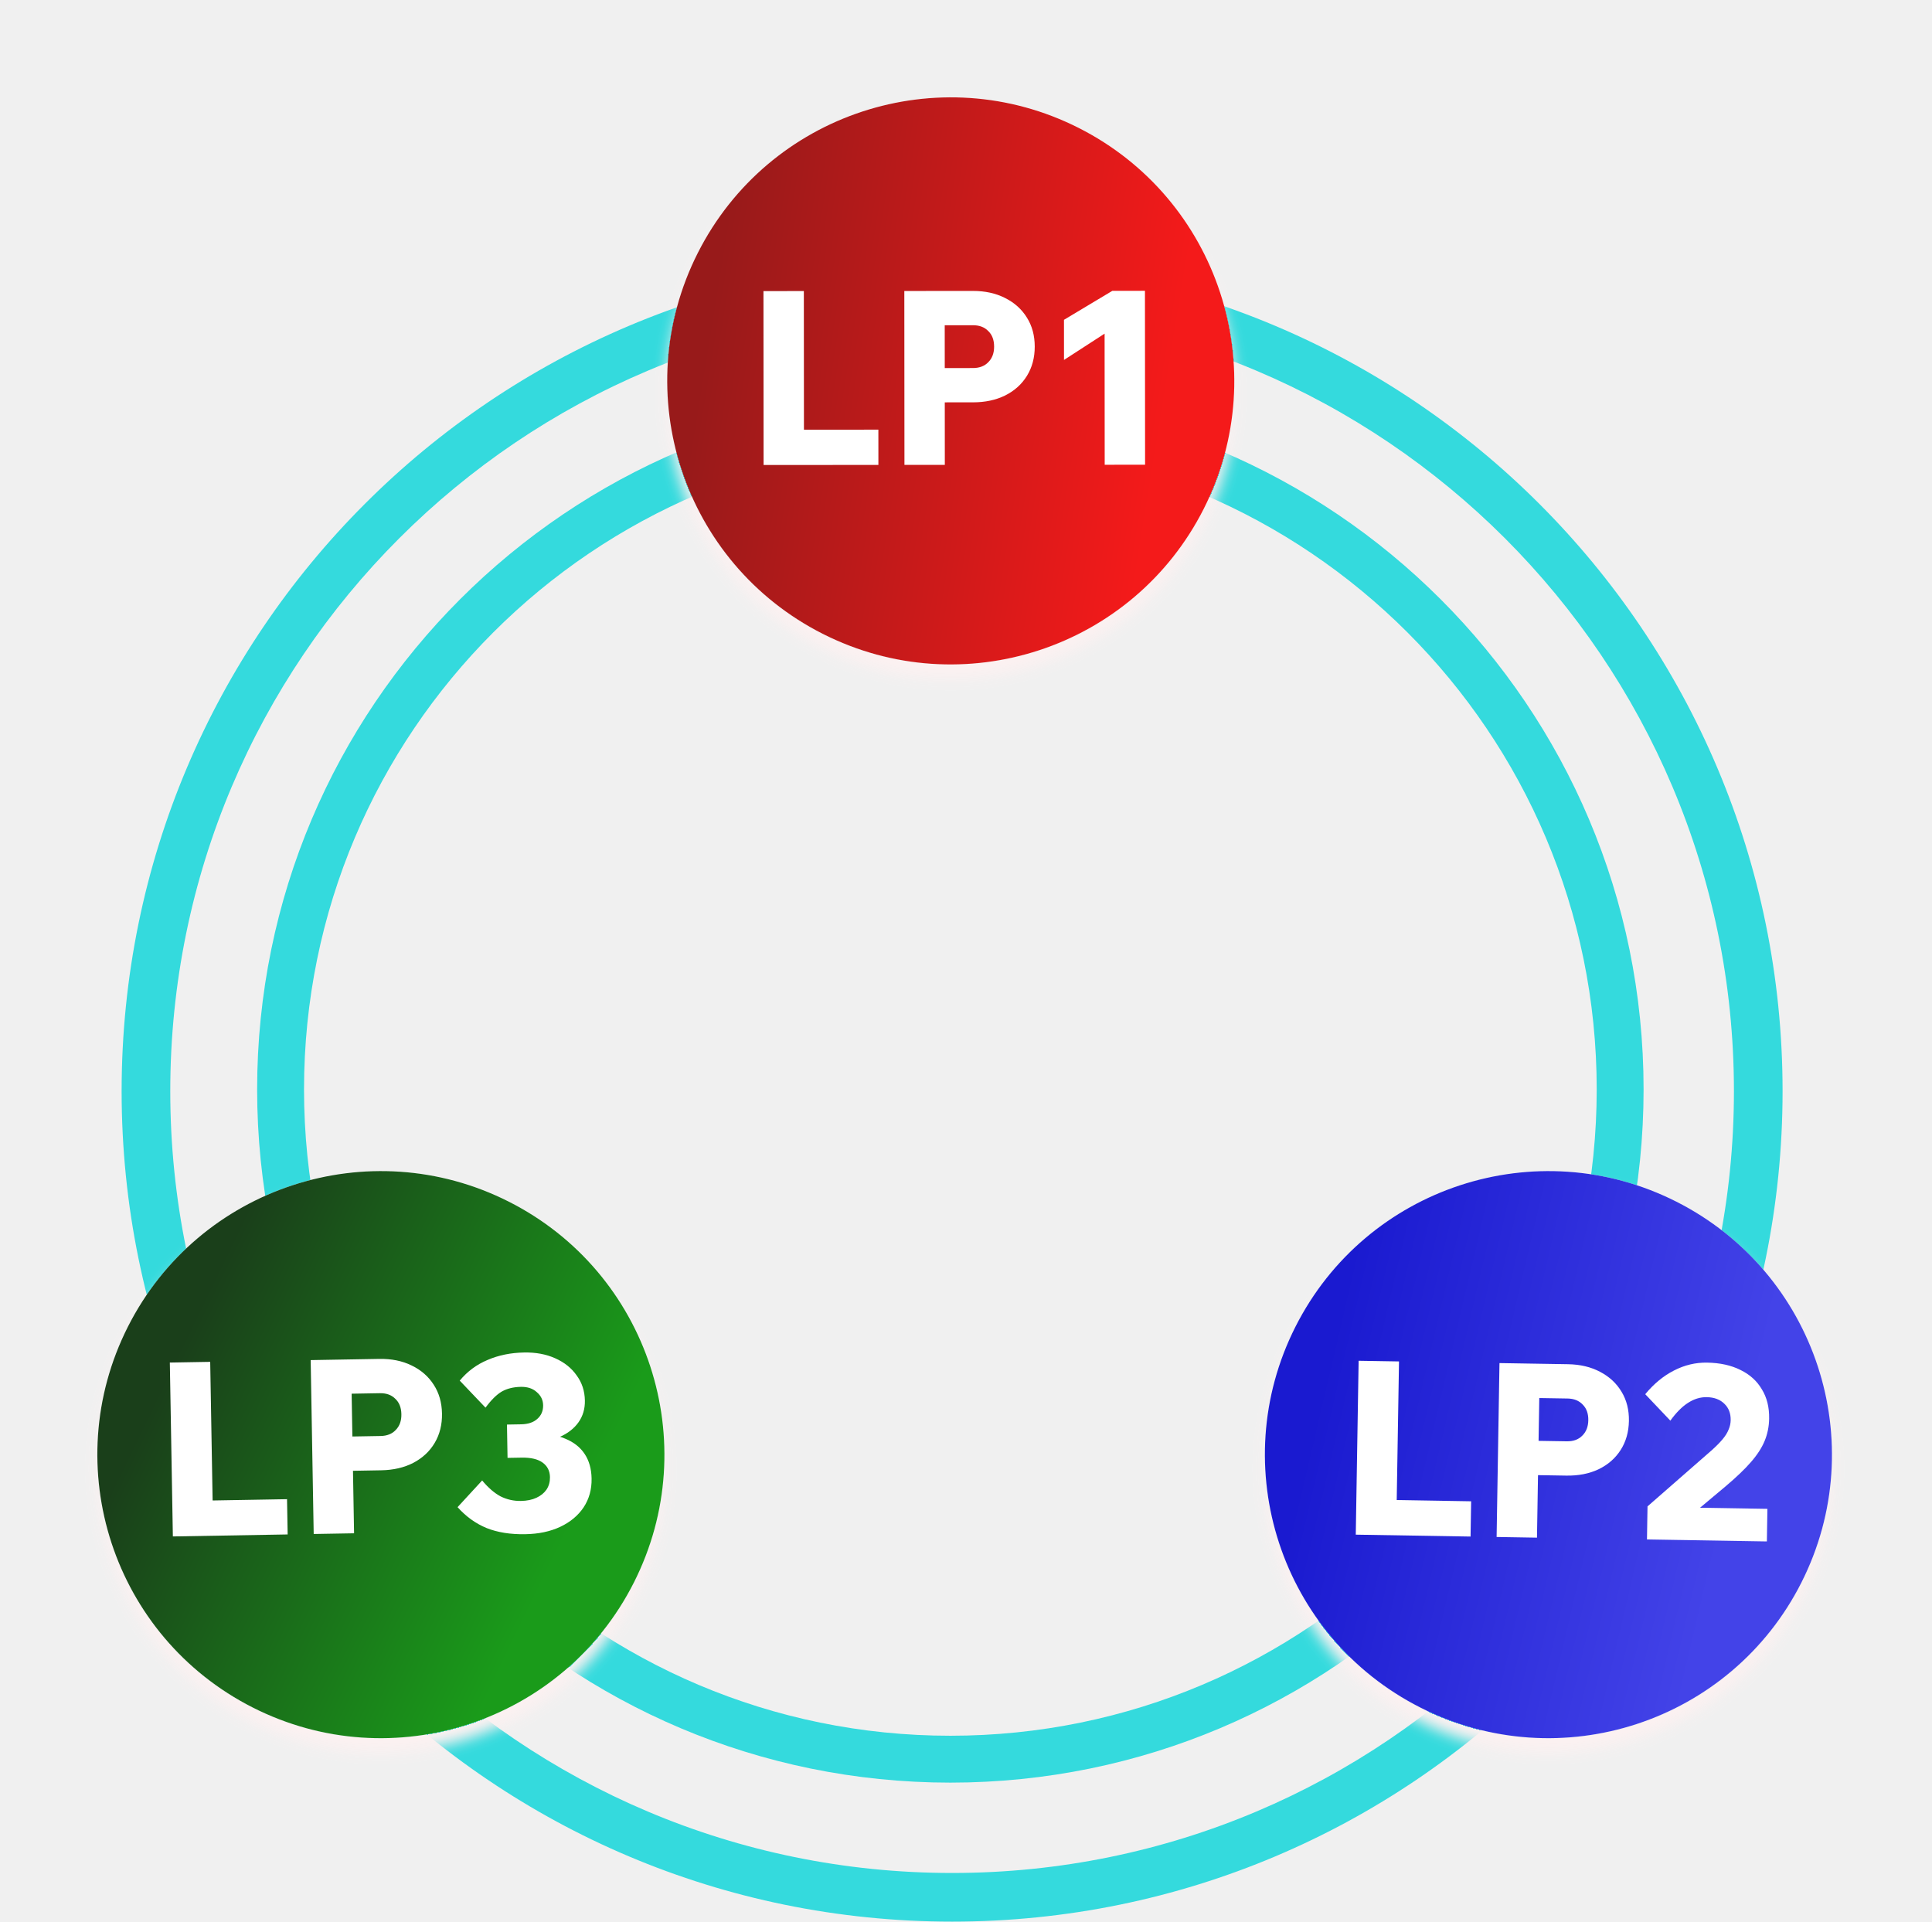
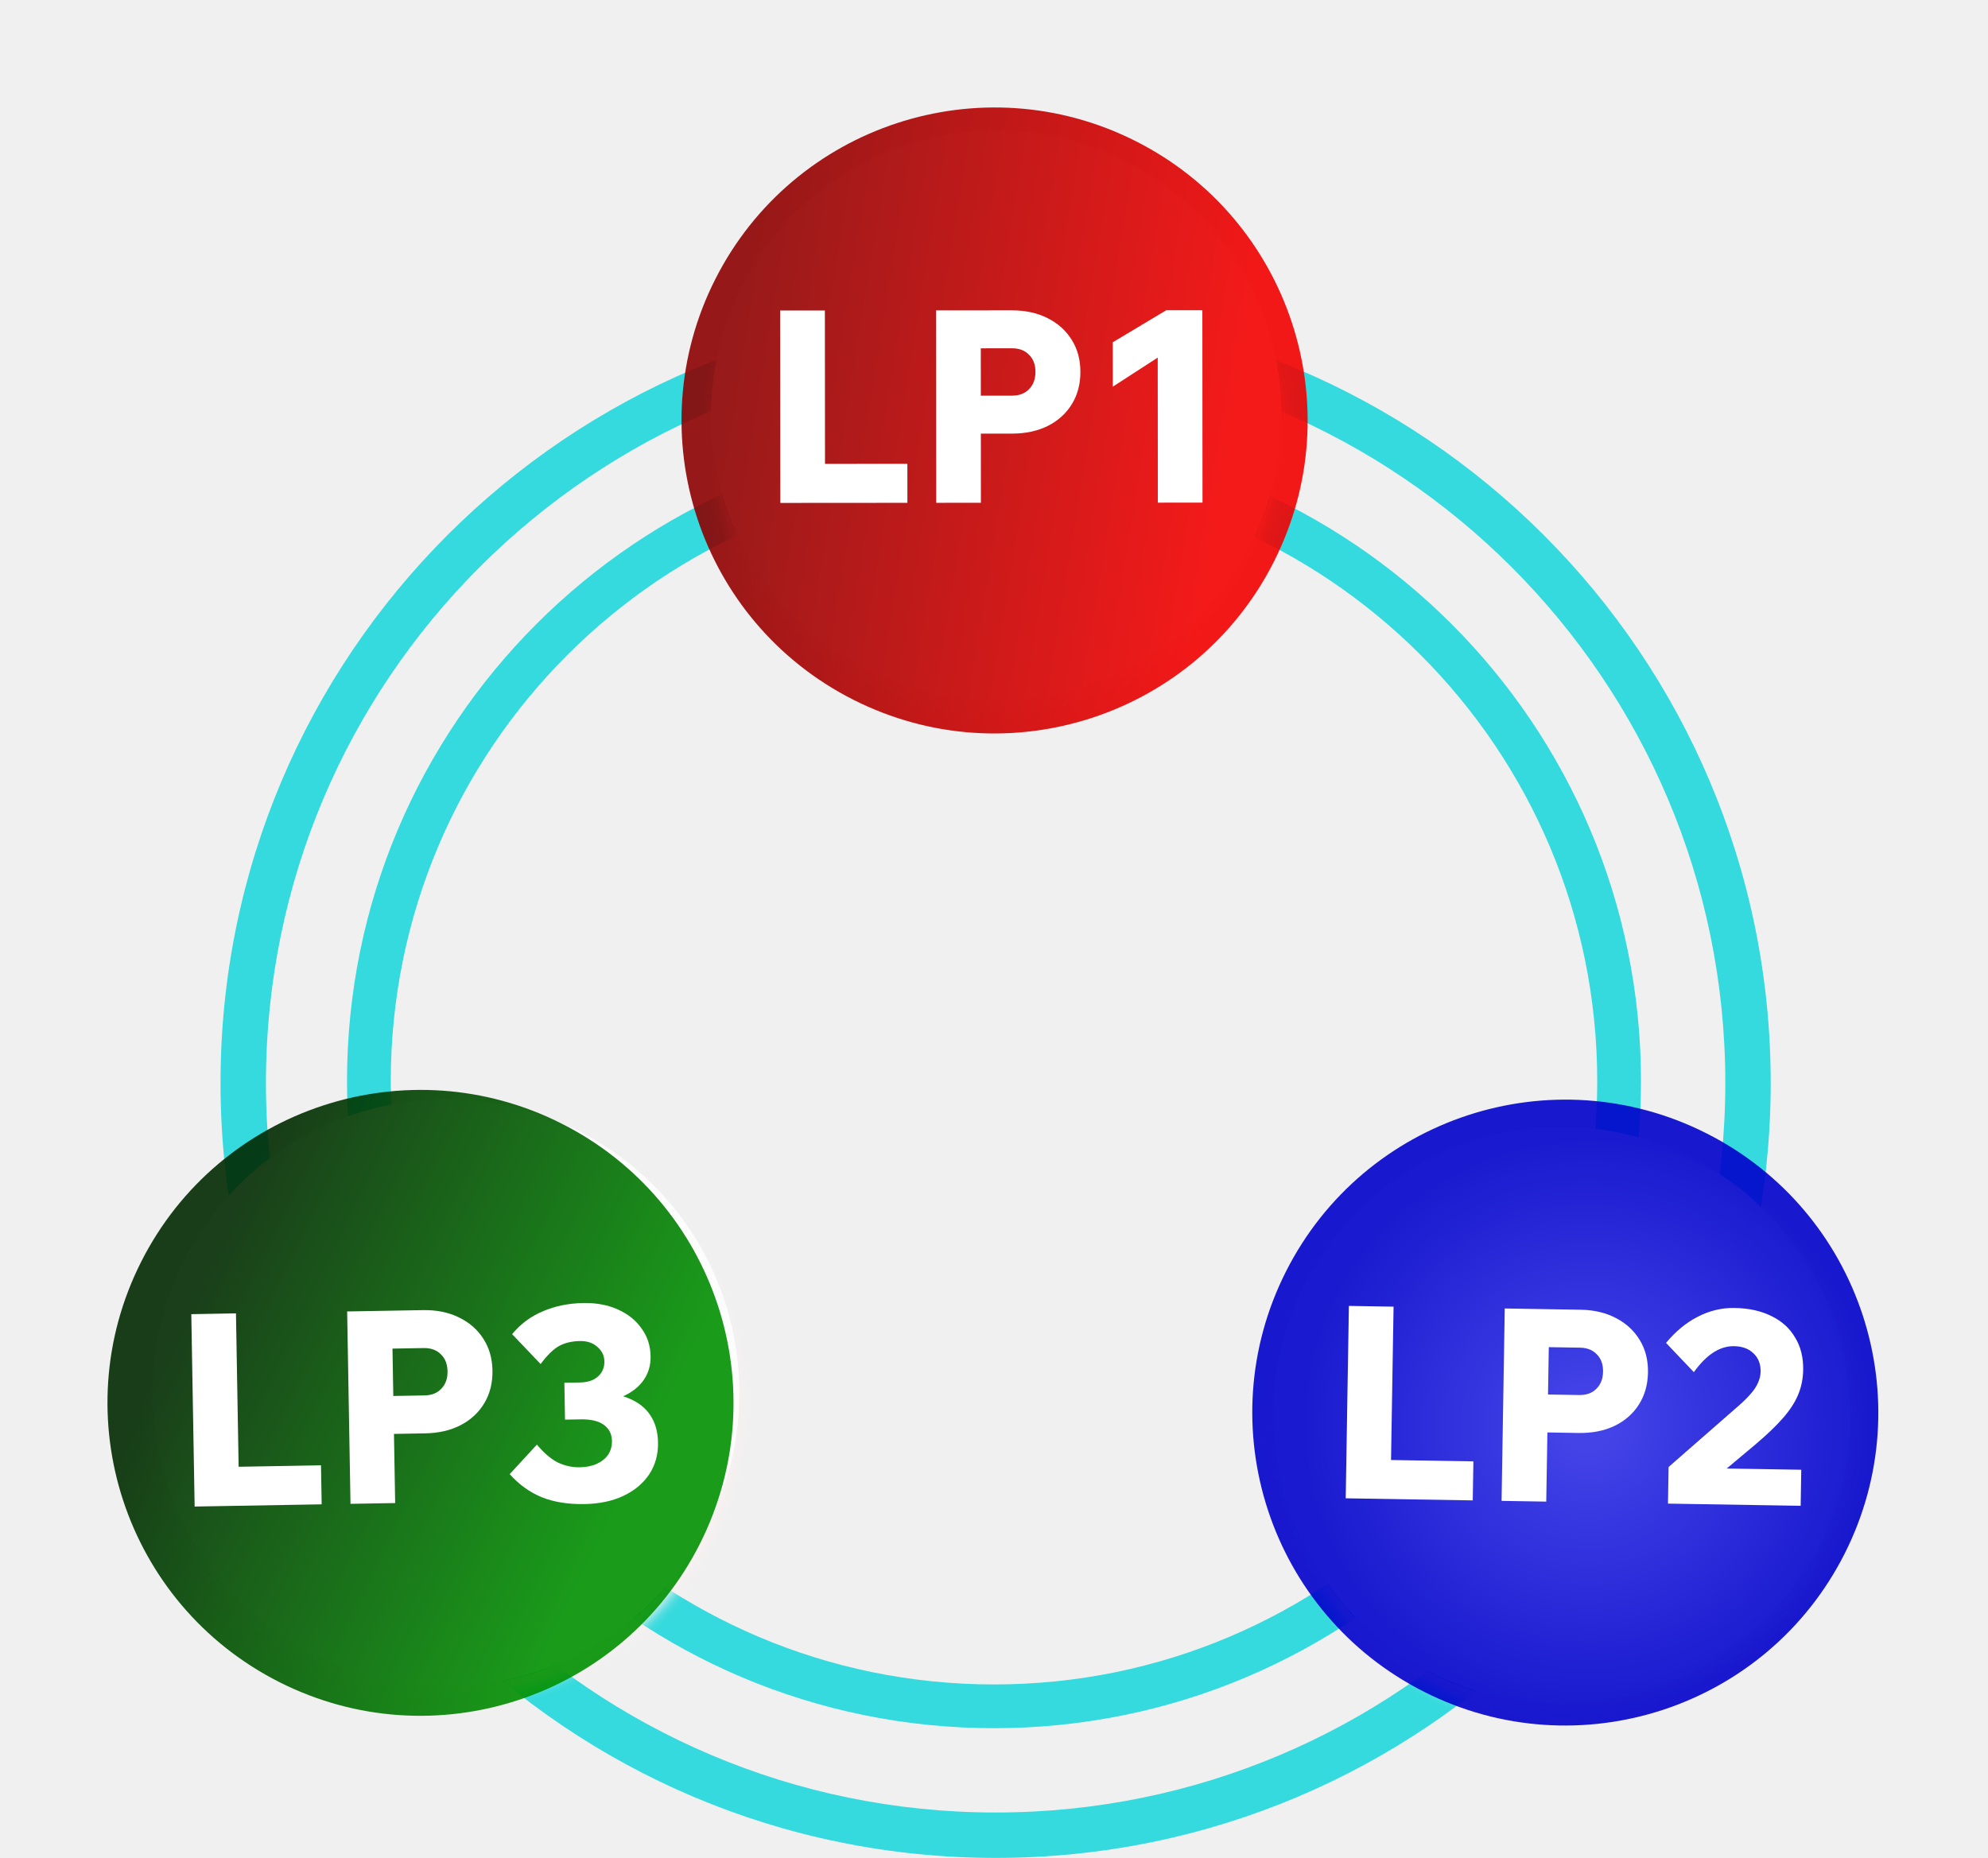
- <svg xmlns="http://www.w3.org/2000/svg" width="556" height="553" viewBox="0 0 556 553" fill="none">
-   <path d="M274 75C405.996 75 513 182.004 513 314C513 445.996 405.996 553 274 553C142.004 553 35 445.996 35 314C35 182.004 142.004 75 274 75ZM274 89C149.736 89 49 189.736 49 314C49 438.264 149.736 539 274 539C398.264 539 499 438.264 499 314C499 189.736 398.264 89 274 89Z" fill="#34DADD" />
-   <path d="M273.5 114C383.681 114 473 203.319 473 313.5C473 423.681 383.681 513 273.5 513C163.319 513 74 423.681 74 313.5C74 203.319 163.319 114 273.5 114ZM273.5 127.493C170.771 127.493 87.493 210.771 87.493 313.5C87.493 416.229 170.771 499.508 273.5 499.508C376.229 499.508 459.508 416.229 459.508 313.5C459.508 210.771 376.229 127.493 273.5 127.493Z" fill="#34DADD" />
-   <g filter="url(#filter0_d_127_37)">
-     <circle cx="273.613" cy="109.612" r="81.58" transform="rotate(-63.1794 273.613 109.612)" fill="#FDFDFD" />
+ <svg xmlns="http://www.w3.org/2000/svg" width="613" height="573" viewBox="0 0 613 573" fill="none">
+   <path d="M307 95C438.996 95 546 202.004 546 334C546 465.996 438.996 573 307 573C175.004 573 68 465.996 68 334C68 202.004 175.004 95 307 95ZM307 109C182.736 109 82 209.736 82 334C82 458.264 182.736 559 307 559C431.264 559 532 458.264 532 334C532 209.736 431.264 109 307 109Z" fill="#34DADD" />
+   <path d="M306.5 134C416.681 134 506 223.319 506 333.5C506 443.681 416.681 533 306.5 533C196.319 533 107 443.681 107 333.5C107 223.319 196.319 134 306.5 134ZM306.5 147.493C203.771 147.493 120.493 230.771 120.493 333.5C120.493 436.229 203.771 519.508 306.5 519.508C409.229 519.508 492.508 436.229 492.508 333.5C492.508 230.771 409.229 147.493 306.5 147.493Z" fill="#34DADD" />
+   <g filter="url(#filter0_d_130_2)">
+     <circle cx="307.213" cy="128.214" r="87.981" transform="rotate(-63.1794 307.213 128.214)" fill="#FDFDFD" />
  </g>
-   <g filter="url(#filter1_d_127_37)">
-     <circle cx="109.613" cy="418.612" r="81.58" transform="rotate(-63.1794 109.613 418.612)" fill="#FDFDFD" />
+   <g filter="url(#filter1_d_130_2)">
+     <circle cx="137.534" cy="429.534" r="90.453" transform="rotate(-63.1794 137.534 429.534)" fill="#FDFDFD" />
  </g>
-   <g filter="url(#filter2_d_127_37)">
-     <circle cx="445.613" cy="418.612" r="81.58" transform="rotate(-63.1794 445.613 418.612)" fill="#FDFDFD" />
+   <g filter="url(#filter2_d_130_2)">
+     <circle cx="481.51" cy="436.51" r="88.946" transform="rotate(-63.1794 481.51 436.51)" fill="#FDFDFD" />
  </g>
-   <circle cx="273.613" cy="109.612" r="81.58" transform="rotate(-63.1794 273.613 109.612)" fill="url(#paint0_linear_127_37)" fill-opacity="0.9" />
-   <path d="M252.789 133.794L219.749 133.818L219.713 83.768L231.333 83.76L231.362 123.66L252.782 123.644L252.789 133.794ZM271.906 133.78L260.287 133.788L260.25 83.738L279.99 83.724C283.49 83.721 286.57 84.396 289.231 85.747C291.939 87.099 294.04 88.987 295.535 91.412C297.03 93.791 297.779 96.567 297.781 99.741C297.784 102.914 297.039 105.715 295.548 108.142C294.056 110.57 291.958 112.462 289.252 113.817C286.593 115.126 283.513 115.781 280.013 115.784L271.193 115.79L271.186 105.92L280.006 105.914C281.873 105.913 283.342 105.351 284.415 104.231C285.534 103.11 286.093 101.616 286.091 99.749C286.09 97.836 285.529 96.343 284.408 95.271C283.334 94.151 281.864 93.593 279.997 93.594L271.877 93.6L271.906 133.78ZM320.119 83.694L329.499 83.688L329.536 133.738L317.916 133.746L317.888 96.016L306.203 103.585L306.195 92.035L320.119 83.694Z" fill="white" />
-   <circle cx="445.613" cy="418.612" r="81.58" transform="rotate(-63.1794 445.613 418.612)" fill="url(#paint1_linear_127_37)" fill-opacity="0.9" />
-   <path d="M423.205 442.186L390.169 441.641L390.994 391.598L402.613 391.79L401.955 431.684L423.372 432.037L423.205 442.186ZM442.319 442.501L430.701 442.31L431.526 392.266L451.263 392.592C454.763 392.649 457.831 393.377 460.468 394.774C463.152 396.172 465.221 398.096 466.674 400.547C468.128 402.951 468.829 405.74 468.777 408.913C468.724 412.086 467.931 414.873 466.398 417.275C464.865 419.676 462.734 421.531 460.006 422.84C457.325 424.103 454.234 424.705 450.735 424.647L441.916 424.502L442.079 414.633L450.897 414.779C452.764 414.81 454.243 414.274 455.334 413.172C456.473 412.07 457.057 410.586 457.088 408.72C457.12 406.807 456.584 405.305 455.482 404.213C454.427 403.075 452.967 402.491 451.1 402.46L442.982 402.327L442.319 442.501ZM508.479 443.592L473.974 443.023L474.131 433.504L492.6 417.357C493.926 416.165 494.97 415.109 495.732 414.188C496.542 413.221 497.117 412.297 497.458 411.416C497.846 410.536 498.048 409.629 498.063 408.696C498.096 406.736 497.491 405.162 496.251 403.975C495.011 402.741 493.318 402.106 491.172 402.071C489.305 402.04 487.499 402.594 485.753 403.732C484.055 404.824 482.37 406.523 480.699 408.829L473.473 401.219C475.949 398.226 478.694 395.961 481.706 394.424C484.766 392.841 487.952 392.077 491.265 392.131C494.998 392.193 498.207 392.899 500.892 394.25C503.577 395.555 505.624 397.409 507.031 399.812C508.486 402.17 509.186 404.982 509.132 408.248C509.094 410.534 508.662 412.674 507.836 414.667C507.01 416.661 505.693 418.693 503.885 420.763C502.125 422.788 499.73 425.082 496.701 427.646L489.247 433.894L508.634 434.213L508.479 443.592Z" fill="white" />
-   <circle cx="109.613" cy="418.612" r="81.58" transform="rotate(-63.1794 109.613 418.612)" fill="url(#paint2_linear_127_37)" fill-opacity="0.9" />
-   <path d="M82.782 441.579L49.747 442.154L48.876 392.112L60.494 391.909L61.188 431.803L82.605 431.431L82.782 441.579ZM101.896 441.247L90.278 441.449L89.407 391.406L109.144 391.063C112.644 391.002 115.735 391.625 118.418 392.932C121.148 394.238 123.28 396.091 124.816 398.492C126.35 400.845 127.145 403.609 127.2 406.781C127.255 409.954 126.558 412.767 125.107 415.219C123.656 417.671 121.589 419.598 118.906 420.998C116.269 422.351 113.201 423.057 109.702 423.118L100.883 423.272L100.711 413.403L109.53 413.25C111.397 413.217 112.857 412.632 113.91 411.493C115.011 410.354 115.545 408.851 115.512 406.985C115.479 405.072 114.893 403.588 113.754 402.535C112.662 401.433 111.182 400.899 109.316 400.932L101.197 401.073L101.896 441.247ZM131.679 433.728L138.756 426.043C140.52 428.16 142.297 429.692 144.087 430.641C145.923 431.543 147.867 431.976 149.92 431.94C151.647 431.91 153.135 431.604 154.385 431.022C155.635 430.44 156.602 429.653 157.285 428.661C157.967 427.623 158.296 426.427 158.272 425.074C158.241 423.301 157.541 421.913 156.17 420.91C154.799 419.907 152.783 419.428 150.124 419.475L146.064 419.545L145.898 409.957L149.957 409.886C151.963 409.851 153.518 409.334 154.621 408.335C155.77 407.335 156.331 406.018 156.302 404.385C156.276 402.892 155.671 401.642 154.487 400.636C153.348 399.582 151.822 399.072 149.909 399.105C147.763 399.143 145.927 399.595 144.402 400.461C142.924 401.327 141.364 402.871 139.722 405.093L132.305 397.311C134.5 394.659 137.172 392.676 140.323 391.361C143.473 389.999 146.985 389.285 150.858 389.217C154.217 389.159 157.19 389.714 159.778 390.882C162.412 392.05 164.471 393.694 165.955 395.816C167.484 397.889 168.273 400.303 168.321 403.056C168.362 405.435 167.745 407.523 166.47 409.319C165.194 411.115 163.375 412.523 161.012 413.544C158.65 414.566 155.859 415.104 152.639 415.16L153.994 412.546C157.353 412.488 160.232 412.974 162.63 414.006C165.075 414.991 166.944 416.452 168.238 418.389C169.531 420.327 170.203 422.696 170.251 425.495C170.306 428.622 169.537 431.389 167.946 433.797C166.353 436.158 164.122 438.017 161.252 439.374C158.381 440.731 155.01 441.443 151.137 441.51C146.891 441.584 143.194 440.995 140.045 439.743C136.895 438.444 134.106 436.439 131.679 433.728Z" fill="white" />
+   <circle cx="306.678" cy="129.678" r="96.514" transform="rotate(-63.1794 306.678 129.678)" fill="url(#paint0_linear_130_2)" fill-opacity="0.9" />
+   <path d="M279.795 155.082L240.619 155.11L240.575 95.765L254.353 95.755L254.388 143.065L279.786 143.047L279.795 155.082ZM302.462 155.065L288.684 155.075L288.641 95.73L312.047 95.713C316.197 95.71 319.849 96.51 323.004 98.112C326.215 99.714 328.706 101.953 330.479 104.829C332.252 107.65 333.14 110.942 333.142 114.704C333.145 118.467 332.262 121.788 330.494 124.666C328.725 127.545 326.237 129.788 323.029 131.395C319.876 132.946 316.224 133.724 312.074 133.727L301.616 133.735L301.608 122.032L312.066 122.024C314.279 122.022 316.022 121.357 317.293 120.028C318.62 118.699 319.283 116.928 319.281 114.715C319.28 112.446 318.615 110.676 317.286 109.404C316.012 108.077 314.268 107.414 312.055 107.416L302.427 107.423L302.462 155.065ZM359.628 95.678L370.75 95.67L370.794 155.015L357.016 155.025L356.983 110.288L343.129 119.262L343.118 105.567L359.628 95.678Z" fill="white" />
+   <circle cx="482.66" cy="435.659" r="96.5" transform="rotate(-63.1794 482.66 435.659)" fill="url(#paint1_radial_130_2)" fill-opacity="0.9" />
+   <path d="M454.122 462.743L414.952 462.097L415.93 402.76L429.706 402.987L428.926 450.29L454.321 450.709L454.122 462.743ZM476.787 463.116L463.01 462.889L463.989 403.552L487.392 403.938C491.541 404.006 495.179 404.869 498.306 406.525C501.489 408.183 503.942 410.464 505.665 413.371C507.389 416.221 508.219 419.528 508.157 423.29C508.095 427.052 507.155 430.357 505.338 433.205C503.52 436.053 500.993 438.252 497.758 439.804C494.579 441.301 490.914 442.015 486.765 441.947L476.308 441.774L476.501 430.073L486.958 430.245C489.171 430.282 490.925 429.647 492.219 428.34C493.569 427.034 494.262 425.275 494.298 423.062C494.336 420.793 493.701 419.012 492.394 417.717C491.144 416.369 489.412 415.676 487.199 415.639L477.572 415.481L476.787 463.116ZM555.234 464.41L514.32 463.735L514.506 452.449L536.405 433.302C537.978 431.889 539.216 430.637 540.119 429.545C541.079 428.398 541.761 427.303 542.166 426.258C542.626 425.214 542.865 424.139 542.883 423.032C542.921 420.709 542.205 418.843 540.734 417.435C539.264 415.972 537.256 415.22 534.711 415.178C532.498 415.141 530.357 415.798 528.287 417.147C526.273 418.442 524.276 420.457 522.294 423.191L513.726 414.168C516.662 410.619 519.917 407.933 523.488 406.11C527.117 404.233 530.895 403.327 534.823 403.392C539.249 403.465 543.054 404.302 546.237 405.904C549.421 407.451 551.848 409.649 553.516 412.499C555.241 415.295 556.071 418.629 556.008 422.502C555.963 425.213 555.451 427.75 554.471 430.113C553.491 432.477 551.93 434.886 549.786 437.341C547.699 439.742 544.859 442.462 541.267 445.502L532.429 452.91L555.417 453.289L555.234 464.41Z" fill="white" />
+   <circle cx="129.66" cy="432.659" r="96.5" transform="rotate(-63.1794 129.66 432.659)" fill="url(#paint2_linear_130_2)" fill-opacity="0.9" />
+   <path d="M99.187 463.957L60.017 464.639L58.985 405.303L72.761 405.063L73.584 452.366L98.978 451.924L99.187 463.957ZM121.851 463.563L108.075 463.803L107.043 404.467L130.445 404.06C134.595 403.987 138.26 404.726 141.442 406.276C144.678 407.824 147.207 410.022 149.027 412.868C150.847 415.659 151.789 418.935 151.855 422.697C151.92 426.459 151.093 429.794 149.373 432.702C147.652 435.609 145.202 437.893 142.021 439.554C138.894 441.158 135.256 441.996 131.107 442.068L120.65 442.25L120.447 430.549L130.903 430.367C133.116 430.328 134.847 429.634 136.097 428.284C137.401 426.933 138.034 425.151 137.996 422.938C137.957 420.67 137.262 418.911 135.912 417.662C134.616 416.356 132.862 415.722 130.649 415.761L121.022 415.928L121.851 463.563ZM157.165 454.648L165.557 445.536C167.648 448.046 169.755 449.863 171.878 450.988C174.055 452.057 176.36 452.57 178.795 452.528C180.842 452.492 182.606 452.13 184.088 451.44C185.571 450.75 186.717 449.817 187.526 448.641C188.335 447.409 188.725 445.991 188.697 444.387C188.661 442.284 187.83 440.638 186.204 439.449C184.579 438.26 182.189 437.693 179.035 437.748L174.222 437.831L174.024 426.462L178.838 426.378C181.217 426.337 183.06 425.724 184.368 424.539C185.73 423.353 186.395 421.792 186.361 419.855C186.331 418.085 185.613 416.603 184.209 415.41C182.859 414.161 181.05 413.556 178.781 413.595C176.236 413.64 174.06 414.176 172.251 415.203C170.498 416.23 168.648 418.061 166.702 420.696L157.908 411.468C160.51 408.324 163.679 405.972 167.415 404.413C171.15 402.798 175.314 401.951 179.906 401.871C183.889 401.802 187.415 402.46 190.483 403.845C193.606 405.23 196.047 407.18 197.806 409.695C199.62 412.154 200.555 415.015 200.612 418.279C200.661 421.101 199.929 423.576 198.417 425.706C196.904 427.835 194.747 429.505 191.946 430.716C189.145 431.927 185.835 432.566 182.018 432.632L183.624 429.533C187.608 429.463 191.021 430.04 193.865 431.264C196.763 432.431 198.979 434.163 200.513 436.461C202.048 438.758 202.844 441.567 202.901 444.887C202.966 448.593 202.054 451.874 200.167 454.73C198.279 457.53 195.633 459.734 192.23 461.343C188.827 462.951 184.829 463.796 180.237 463.876C175.203 463.963 170.818 463.265 167.085 461.78C163.35 460.24 160.043 457.863 157.165 454.648Z" fill="white" />
  <defs>
-     <filter id="filter0_d_127_37" x="188.015" y="28.015" width="171.195" height="171.195" filterUnits="userSpaceOnUse" color-interpolation-filters="sRGB">
+     <filter id="filter0_d_130_2" x="215.213" y="40.214" width="184.001" height="184" filterUnits="userSpaceOnUse" color-interpolation-filters="sRGB">
      <feFlood flood-opacity="0" result="BackgroundImageFix" />
      <feColorMatrix in="SourceAlpha" type="matrix" values="0 0 0 0 0 0 0 0 0 0 0 0 0 0 0 0 0 0 127 0" result="hardAlpha" />
      <feOffset dy="4" />
      <feGaussianBlur stdDeviation="2" />
      <feComposite in2="hardAlpha" operator="out" />
      <feColorMatrix type="matrix" values="0 0 0 0 0.986 0 0 0 0 0.945 0 0 0 0 0.945 0 0 0 1 0" />
-       <feBlend mode="normal" in2="BackgroundImageFix" result="effect1_dropShadow_127_37" />
-       <feBlend mode="normal" in="SourceGraphic" in2="effect1_dropShadow_127_37" result="shape" />
+       <feBlend mode="normal" in2="BackgroundImageFix" result="effect1_dropShadow_130_2" />
+       <feBlend mode="normal" in="SourceGraphic" in2="effect1_dropShadow_130_2" result="shape" />
    </filter>
-     <filter id="filter1_d_127_37" x="24.015" y="337.015" width="171.195" height="171.195" filterUnits="userSpaceOnUse" color-interpolation-filters="sRGB">
+     <filter id="filter1_d_130_2" x="43.062" y="339.062" width="188.944" height="188.944" filterUnits="userSpaceOnUse" color-interpolation-filters="sRGB">
      <feFlood flood-opacity="0" result="BackgroundImageFix" />
      <feColorMatrix in="SourceAlpha" type="matrix" values="0 0 0 0 0 0 0 0 0 0 0 0 0 0 0 0 0 0 127 0" result="hardAlpha" />
      <feOffset dy="4" />
      <feGaussianBlur stdDeviation="2" />
      <feComposite in2="hardAlpha" operator="out" />
      <feColorMatrix type="matrix" values="0 0 0 0 0.986 0 0 0 0 0.945 0 0 0 0 0.945 0 0 0 1 0" />
-       <feBlend mode="normal" in2="BackgroundImageFix" result="effect1_dropShadow_127_37" />
-       <feBlend mode="normal" in="SourceGraphic" in2="effect1_dropShadow_127_37" result="shape" />
+       <feBlend mode="normal" in2="BackgroundImageFix" result="effect1_dropShadow_130_2" />
+       <feBlend mode="normal" in="SourceGraphic" in2="effect1_dropShadow_130_2" result="shape" />
    </filter>
-     <filter id="filter2_d_127_37" x="360.015" y="337.015" width="171.195" height="171.195" filterUnits="userSpaceOnUse" color-interpolation-filters="sRGB">
+     <filter id="filter2_d_130_2" x="388.545" y="347.544" width="185.931" height="185.931" filterUnits="userSpaceOnUse" color-interpolation-filters="sRGB">
      <feFlood flood-opacity="0" result="BackgroundImageFix" />
      <feColorMatrix in="SourceAlpha" type="matrix" values="0 0 0 0 0 0 0 0 0 0 0 0 0 0 0 0 0 0 127 0" result="hardAlpha" />
      <feOffset dy="4" />
      <feGaussianBlur stdDeviation="2" />
      <feComposite in2="hardAlpha" operator="out" />
      <feColorMatrix type="matrix" values="0 0 0 0 0.986 0 0 0 0 0.945 0 0 0 0 0.945 0 0 0 1 0" />
-       <feBlend mode="normal" in2="BackgroundImageFix" result="effect1_dropShadow_127_37" />
-       <feBlend mode="normal" in="SourceGraphic" in2="effect1_dropShadow_127_37" result="shape" />
+       <feBlend mode="normal" in2="BackgroundImageFix" result="effect1_dropShadow_130_2" />
+       <feBlend mode="normal" in="SourceGraphic" in2="effect1_dropShadow_130_2" result="shape" />
    </filter>
-     <linearGradient id="paint0_linear_127_37" x1="303.115" y1="195.419" x2="252.311" y2="35.095" gradientUnits="userSpaceOnUse">
+     <linearGradient id="paint0_linear_130_2" x1="341.581" y1="231.193" x2="281.477" y2="41.519" gradientUnits="userSpaceOnUse">
      <stop offset="0.173" stop-color="#F20000" />
      <stop offset="0.962" stop-color="#8C0000" />
    </linearGradient>
-     <linearGradient id="paint1_linear_127_37" x1="463.233" y1="497.54" x2="428.151" y2="352.798" gradientUnits="userSpaceOnUse">
-       <stop offset="0.173" stop-color="#2E2EE5" />
+     <radialGradient id="paint1_radial_130_2" cx="0" cy="0" r="1" gradientUnits="userSpaceOnUse" gradientTransform="translate(482.754 443.415) rotate(-103.624) scale(88.0856)">
+       <stop offset="0.082" stop-color="#2E2EE5" />
      <stop offset="1" stop-color="#0000CA" />
-     </linearGradient>
-     <linearGradient id="paint2_linear_127_37" x1="105.73" y1="489.363" x2="103.557" y2="353.195" gradientUnits="userSpaceOnUse">
+     </radialGradient>
+     <linearGradient id="paint2_linear_130_2" x1="125.067" y1="516.349" x2="122.497" y2="355.277" gradientUnits="userSpaceOnUse">
      <stop offset="0.096" stop-color="#008F00" />
      <stop offset="1" stop-color="#002900" />
    </linearGradient>
  </defs>
</svg>
